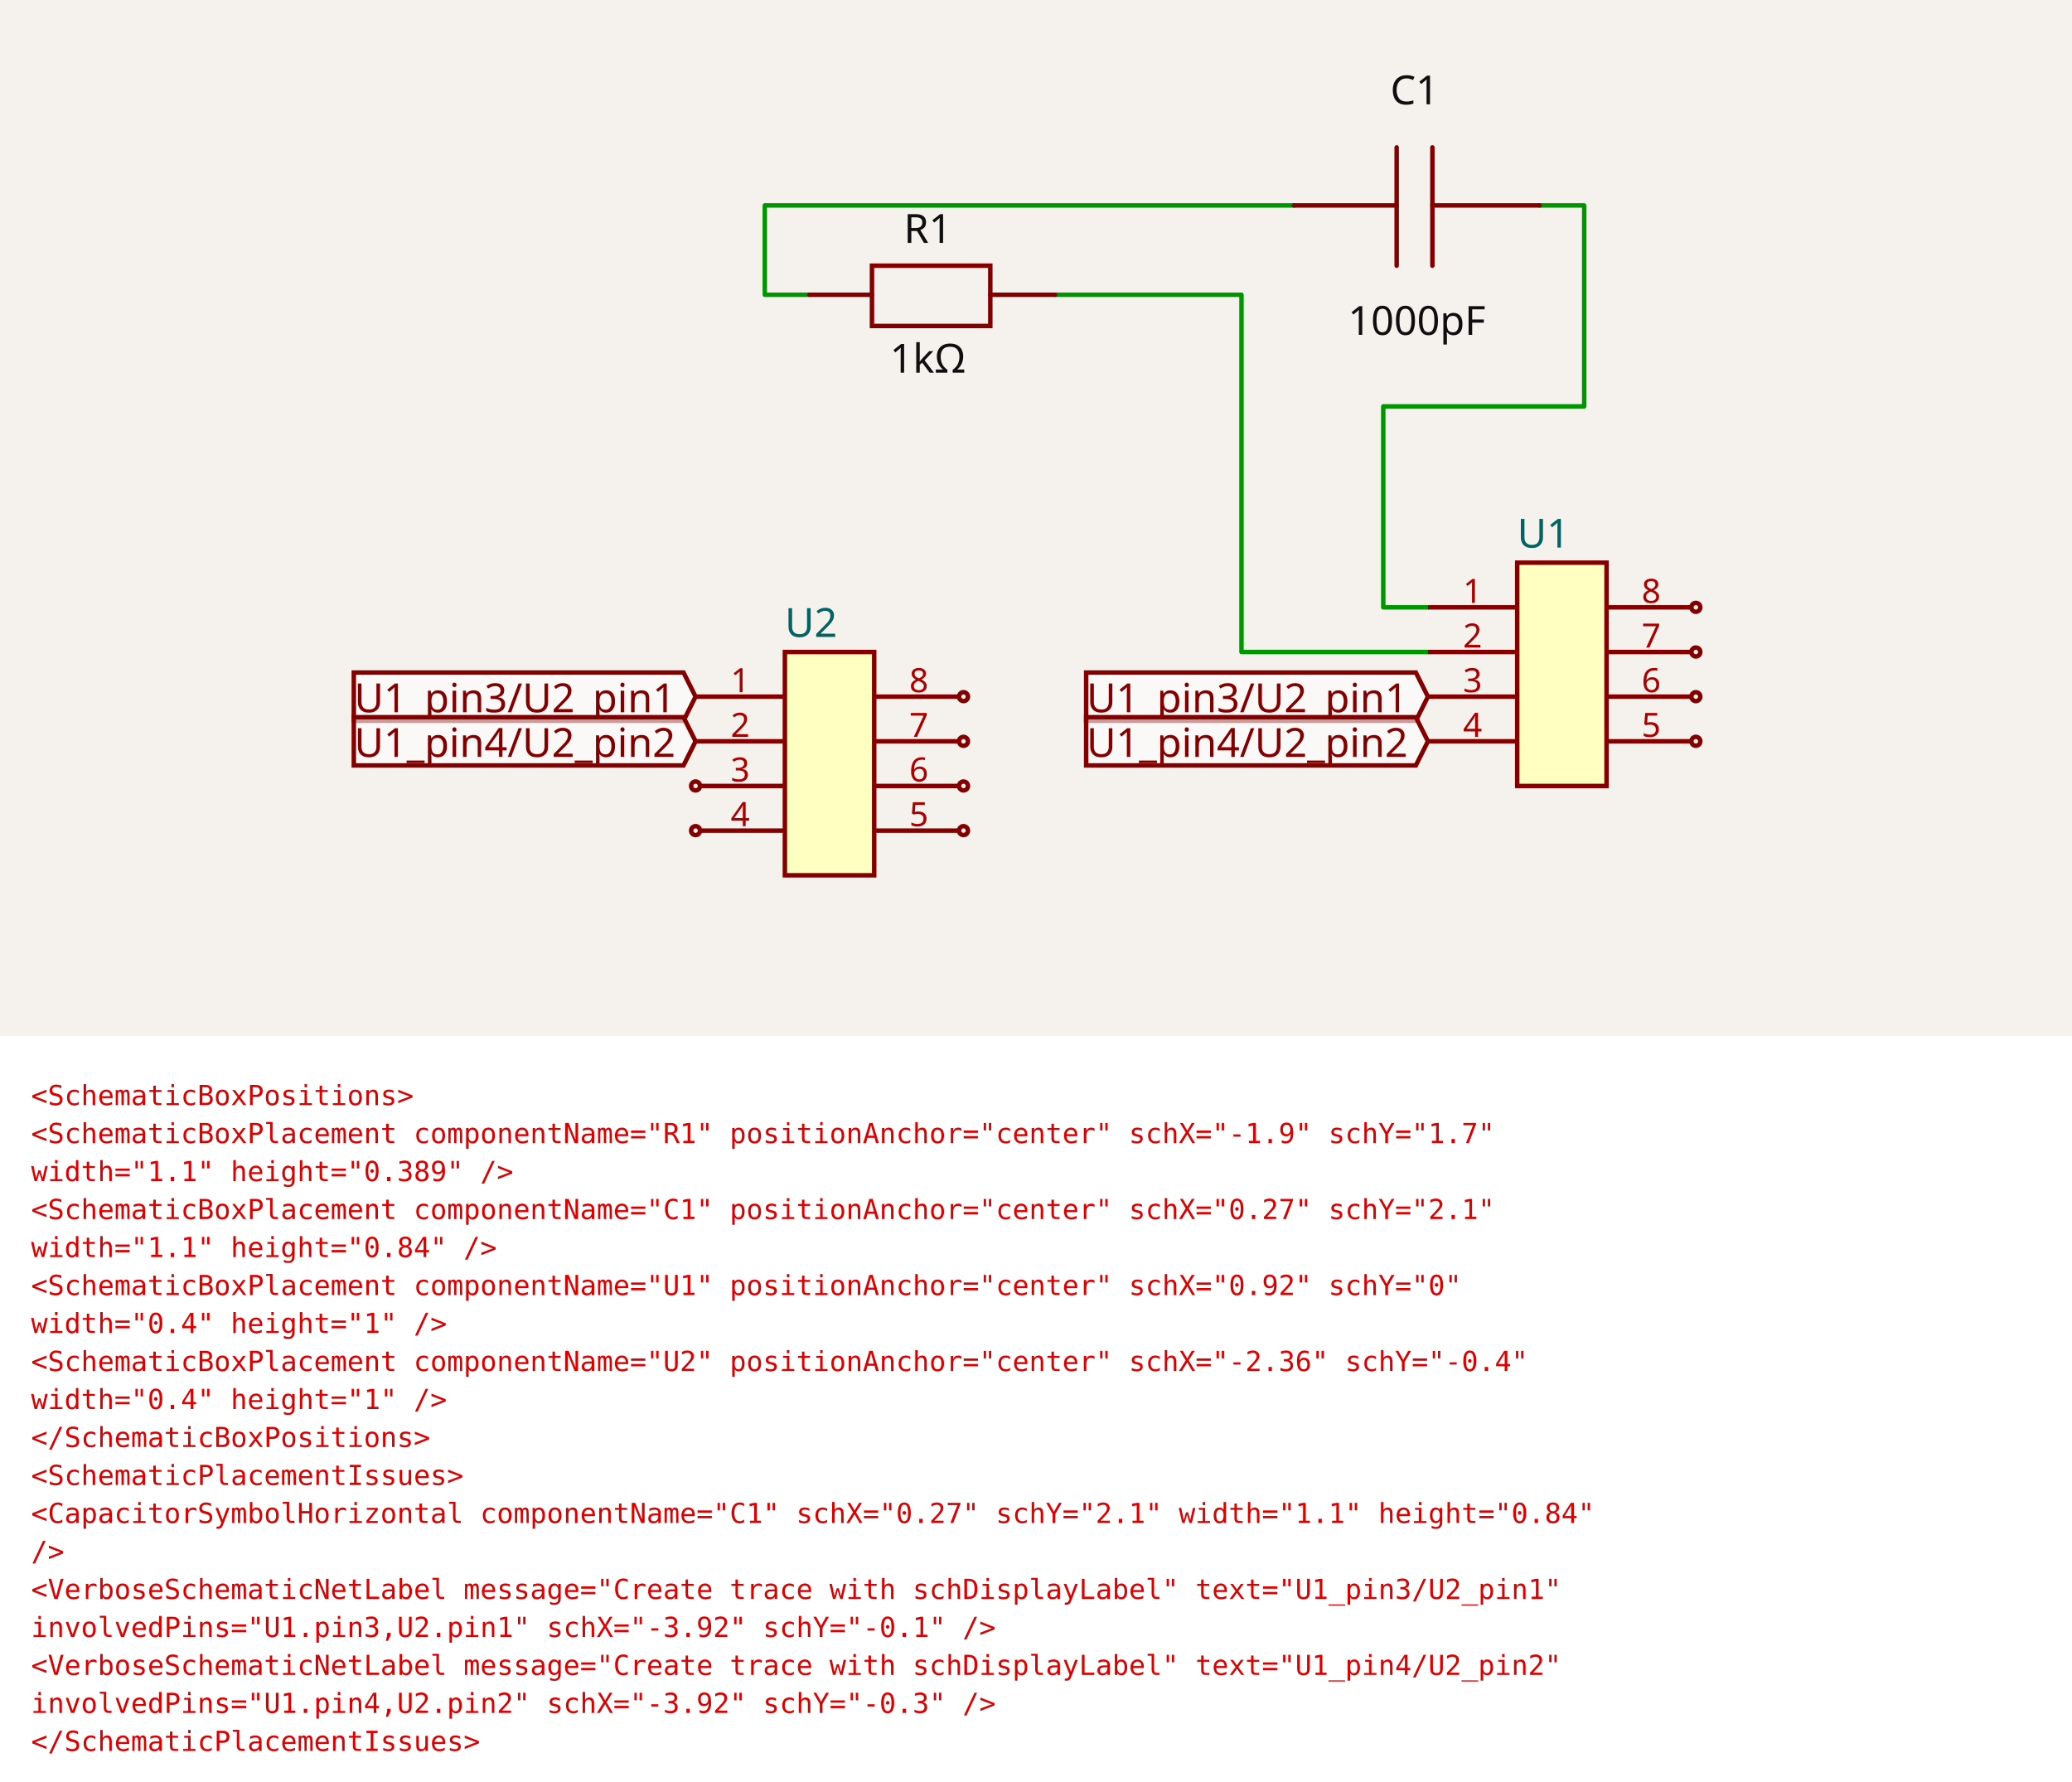
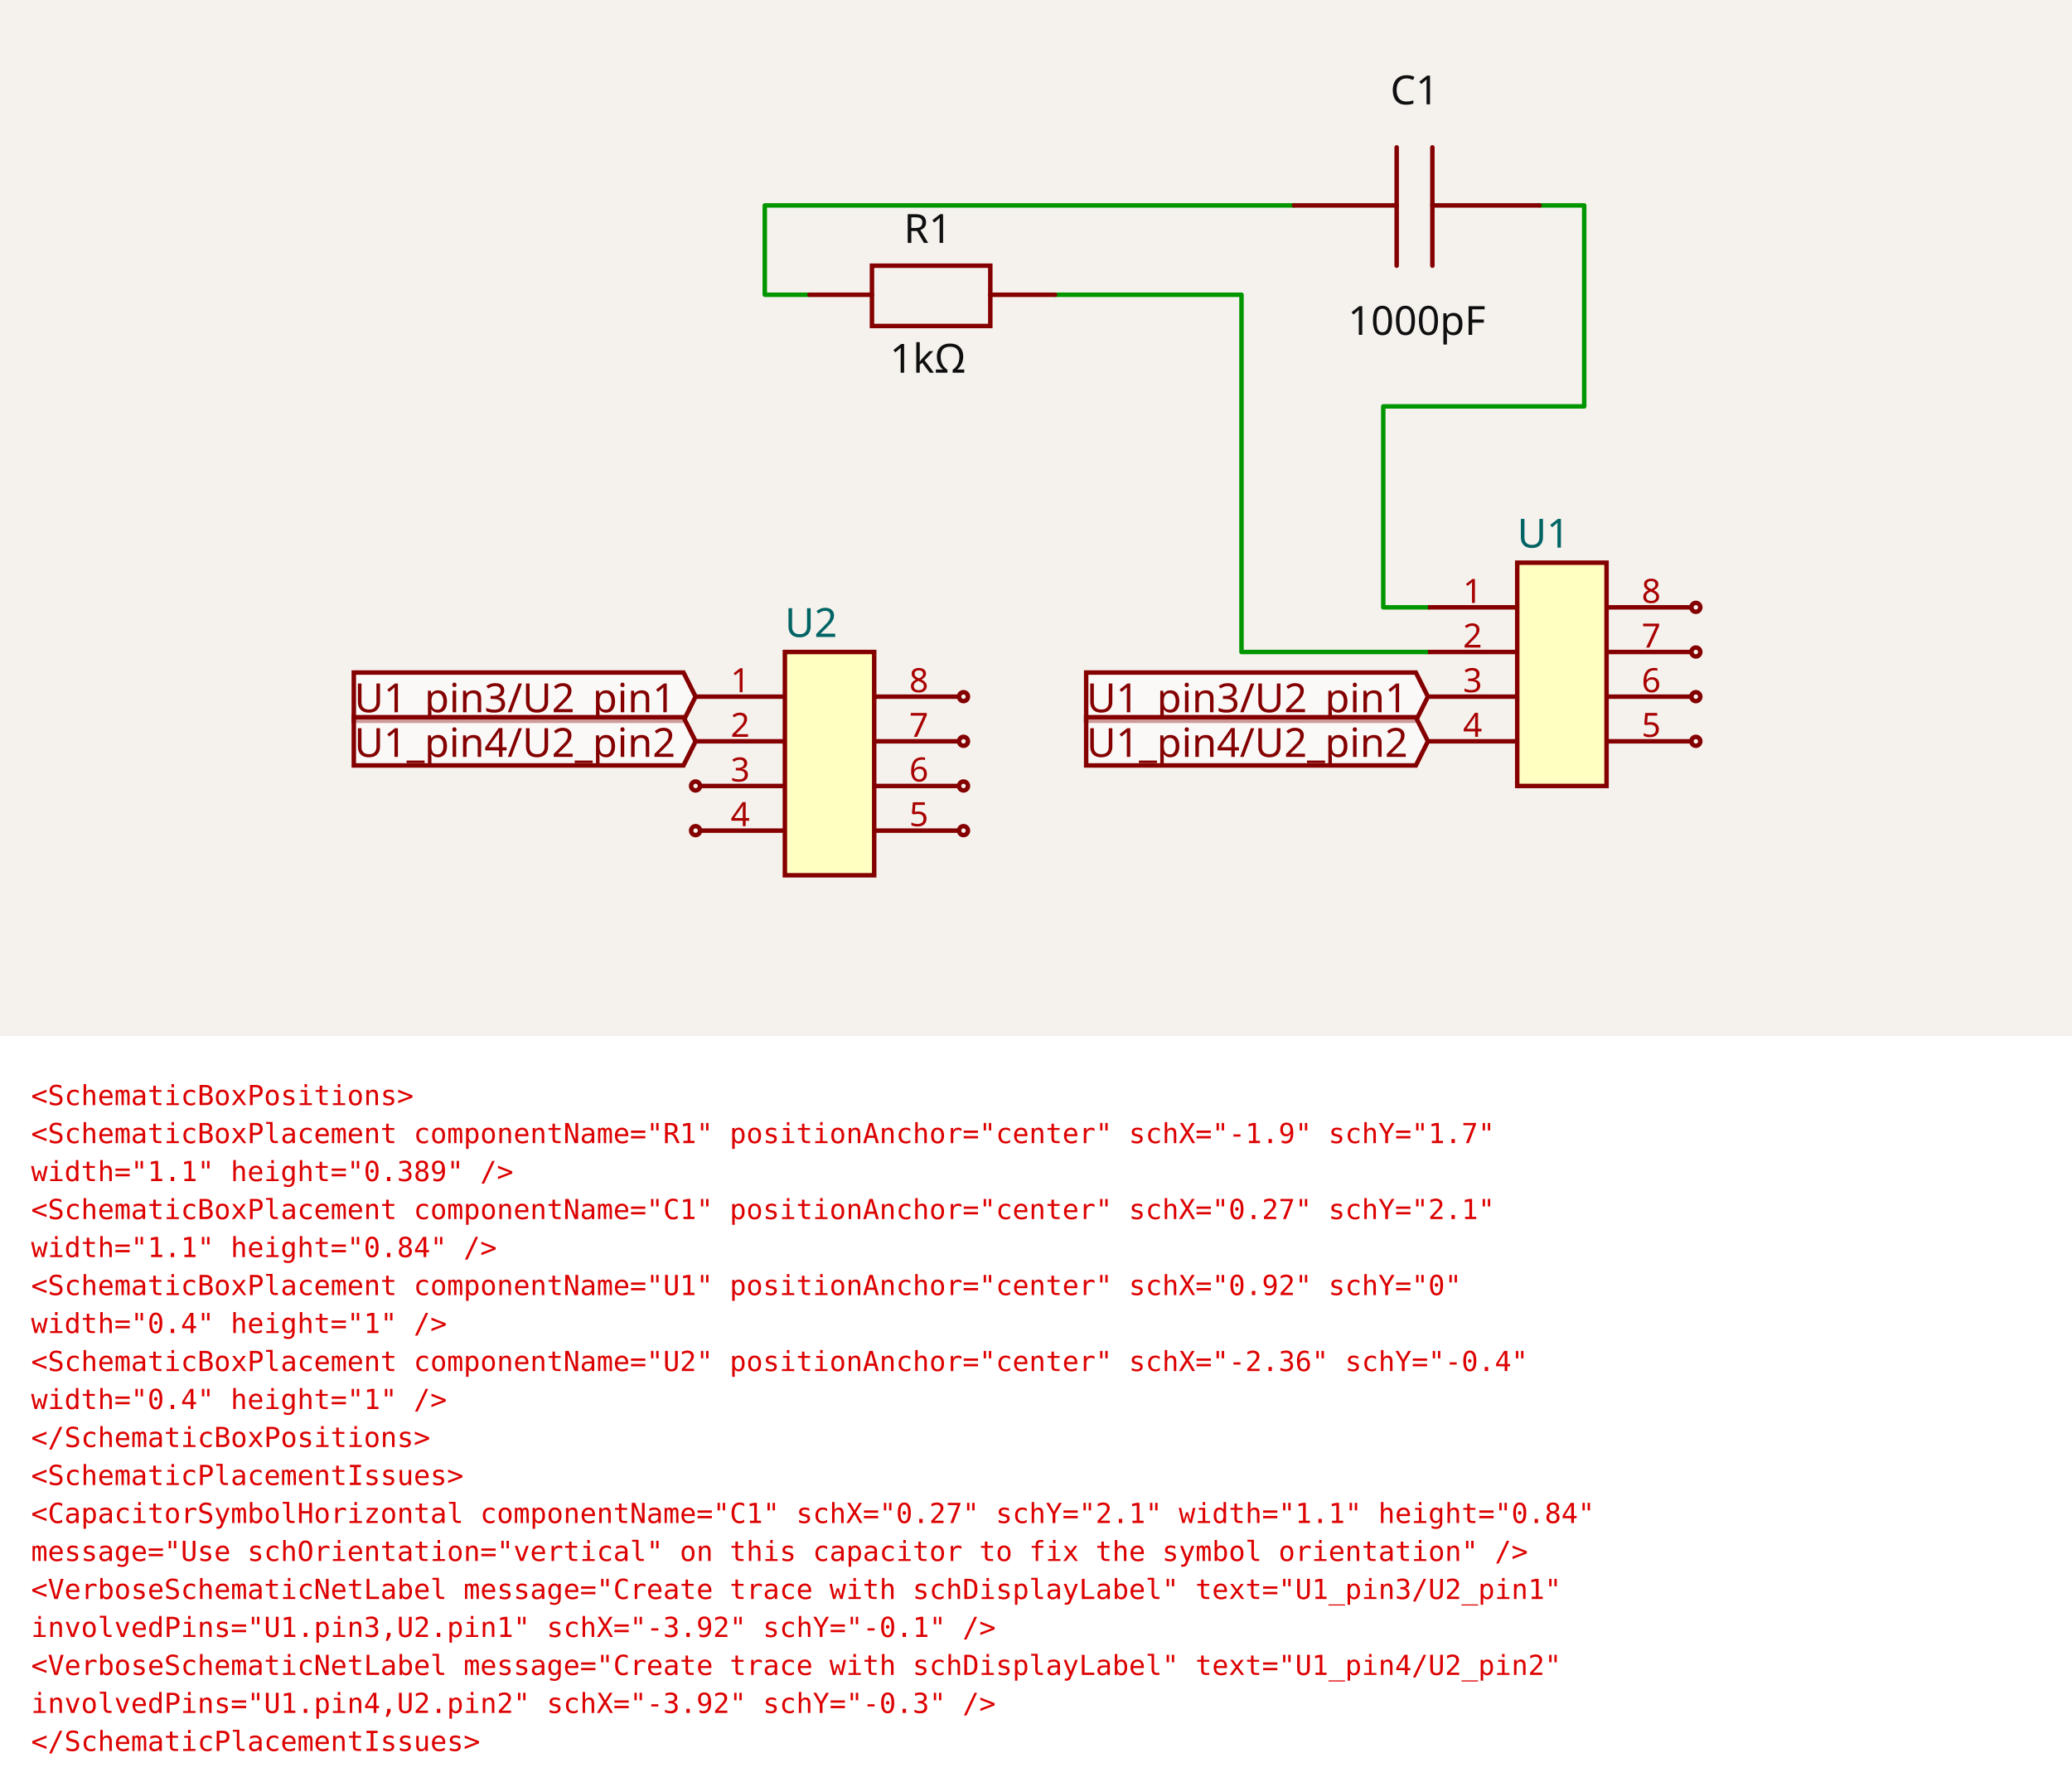
<svg xmlns="http://www.w3.org/2000/svg" width="1200" height="1032" viewBox="0 0 1200 1032" role="img" aria-label="schematic analysis fixture">
  <g transform="translate(0, 0)">
    <style>
              .boundary { fill: rgb(245, 241, 237); }
              .schematic-boundary { fill: none; stroke: #fff; }
              .component { fill: none; stroke: rgb(132, 0, 0); }
              .chip { fill: rgb(255, 255, 194); stroke: rgb(132, 0, 0); }
              .component-pin { fill: none; stroke: rgb(132, 0, 0); }
              /* Basic per-trace hover fallback */
              .trace:hover {
                filter: invert(1);
              }
              .trace:hover .trace-crossing-outline {
                opacity: 0;
              }
              .trace:hover .trace-junction {
                filter: invert(1);
              }
              /* Net-hover highlighting: when a trace or its overlays are hovered,
                 invert color for all traces (base + overlays) sharing the same
                 subcircuit connectivity key. Also hide crossing outline during hover. */
-               svg:has(:is(g.trace[data-subcircuit-connectivity-map-key="unnamedsubcircuit1927_connectivity_net1"], g.trace-overlays[data-subcircuit-connectivity-map-key="unnamedsubcircuit1927_connectivity_net1"]):hover) :is(g.trace[data-subcircuit-connectivity-map-key="unnamedsubcircuit1927_connectivity_net1"], g.trace-overlays[data-subcircuit-connectivity-map-key="unnamedsubcircuit1927_connectivity_net1"]) { filter: invert(1); }
- svg:has(:is(g.trace[data-subcircuit-connectivity-map-key="unnamedsubcircuit1927_connectivity_net1"], g.trace-overlays[data-subcircuit-connectivity-map-key="unnamedsubcircuit1927_connectivity_net1"]):hover) g.trace-overlays[data-subcircuit-connectivity-map-key="unnamedsubcircuit1927_connectivity_net1"] .trace-crossing-outline { opacity: 0; }
+               svg:has(:is(g.trace[data-subcircuit-connectivity-map-key="unnamedsubcircuit1330_connectivity_net1"], g.trace-overlays[data-subcircuit-connectivity-map-key="unnamedsubcircuit1330_connectivity_net1"]):hover) :is(g.trace[data-subcircuit-connectivity-map-key="unnamedsubcircuit1330_connectivity_net1"], g.trace-overlays[data-subcircuit-connectivity-map-key="unnamedsubcircuit1330_connectivity_net1"]) { filter: invert(1); }
+ svg:has(:is(g.trace[data-subcircuit-connectivity-map-key="unnamedsubcircuit1330_connectivity_net1"], g.trace-overlays[data-subcircuit-connectivity-map-key="unnamedsubcircuit1330_connectivity_net1"]):hover) g.trace-overlays[data-subcircuit-connectivity-map-key="unnamedsubcircuit1330_connectivity_net1"] .trace-crossing-outline { opacity: 0; }
svg:has(:is(g.trace[data-subcircuit-connectivity-map-key="undefined"], g.trace-overlays[data-subcircuit-connectivity-map-key="undefined"]):hover) :is(g.trace[data-subcircuit-connectivity-map-key="undefined"], g.trace-overlays[data-subcircuit-connectivity-map-key="undefined"]) { filter: invert(1); }
svg:has(:is(g.trace[data-subcircuit-connectivity-map-key="undefined"], g.trace-overlays[data-subcircuit-connectivity-map-key="undefined"]):hover) g.trace-overlays[data-subcircuit-connectivity-map-key="undefined"] .trace-crossing-outline { opacity: 0; }
              .text { font-family: sans-serif; fill: rgb(0, 150, 0); }
              .pin-number { fill: rgb(169, 0, 0); }
              .port-label { fill: rgb(0, 100, 100); }
              .component-name { fill: rgb(0, 100, 100); }
            </style>
    <rect class="boundary" x="0" y="0" width="1200" height="600" />
-     <g class="trace" data-layer="base" data-circuit-json-type="schematic_trace" data-schematic-trace-id="schematic_trace_0" data-subcircuit-connectivity-map-key="unnamedsubcircuit1927_connectivity_net1">
+     <g class="trace" data-layer="base" data-circuit-json-type="schematic_trace" data-schematic-trace-id="schematic_trace_0" data-subcircuit-connectivity-map-key="unnamedsubcircuit1330_connectivity_net1">
      <path d="M 826.983 351.724 L 801.121 351.724 L 801.121 235.345 L 917.5 235.345 L 917.5 118.966 L 891.638 118.966" class="trace-invisible-hover-outline" stroke="rgb(0, 150, 0)" fill="none" stroke-width="20.69px" stroke-linecap="round" opacity="0" stroke-linejoin="round" />
      <path d="M 826.983 351.724 L 801.121 351.724 L 801.121 235.345 L 917.5 235.345 L 917.5 118.966 L 891.638 118.966" stroke="rgb(0, 150, 0)" fill="none" stroke-width="2.586px" stroke-linecap="round" stroke-linejoin="round" />
    </g>
    <g class="trace" data-layer="base" data-circuit-json-type="schematic_trace" data-schematic-trace-id="schematic_trace_1">
      <path d="M 749.397 118.966 L 442.931 118.966 L 442.931 170.69 L 468.793 170.69" class="trace-invisible-hover-outline" stroke="rgb(0, 150, 0)" fill="none" stroke-width="20.69px" stroke-linecap="round" opacity="0" stroke-linejoin="round" />
      <path d="M 749.397 118.966 L 442.931 118.966 L 442.931 170.69 L 468.793 170.69" stroke="rgb(0, 150, 0)" fill="none" stroke-width="2.586px" stroke-linecap="round" stroke-linejoin="round" />
    </g>
    <g class="trace" data-layer="base" data-circuit-json-type="schematic_trace" data-schematic-trace-id="schematic_trace_2">
      <path d="M 826.983 377.586 L 719.009 377.586 L 719.009 170.69 L 611.034 170.69" class="trace-invisible-hover-outline" stroke="rgb(0, 150, 0)" fill="none" stroke-width="20.69px" stroke-linecap="round" opacity="0" stroke-linejoin="round" />
      <path d="M 826.983 377.586 L 719.009 377.586 L 719.009 170.69 L 611.034 170.69" stroke="rgb(0, 150, 0)" fill="none" stroke-width="2.586px" stroke-linecap="round" stroke-linejoin="round" />
    </g>
-     <g class="trace-overlays" data-layer="overlay" data-circuit-json-type="schematic_trace" data-schematic-trace-id="schematic_trace_0" data-subcircuit-connectivity-map-key="unnamedsubcircuit1927_connectivity_net1" />
+     <g class="trace-overlays" data-layer="overlay" data-circuit-json-type="schematic_trace" data-schematic-trace-id="schematic_trace_0" data-subcircuit-connectivity-map-key="unnamedsubcircuit1330_connectivity_net1" />
    <g class="trace-overlays" data-layer="overlay" data-circuit-json-type="schematic_trace" data-schematic-trace-id="schematic_trace_1" />
    <g class="trace-overlays" data-layer="overlay" data-circuit-json-type="schematic_trace" data-schematic-trace-id="schematic_trace_2" />
    <g data-circuit-json-type="schematic_component" data-schematic-component-id="schematic_component_0">
      <rect class="component-overlay" x="468.793" y="153.879" width="142.241" height="34.914" fill="transparent" />
      <path d="M 468.793 170.69 L 505 170.69" stroke="rgb(132, 0, 0)" fill="none" stroke-width="2.586px" stroke-linecap="round" />
      <path d="M 573.534 170.69 L 611.034 170.69" stroke="rgb(132, 0, 0)" fill="none" stroke-width="2.586px" stroke-linecap="round" />
      <path d="M 539.914 153.879 L 573.534 153.879 L 573.534 188.793 L 505 188.793 L 505 153.879 L 539.914 153.879" stroke="rgb(132, 0, 0)" fill="none" stroke-width="2.586px" stroke-linecap="round" />
      <text x="537.328" y="147.484" stroke="rgb(245, 241, 237)" stroke-width="2.586px" paint-order="stroke" fill="rgb(15, 15, 15)" font-family="sans-serif" text-anchor="middle" dominant-baseline="ideographic" font-size="23.276px">R1</text>
      <text x="537.328" y="197.774" fill="rgb(15, 15, 15)" font-family="sans-serif" text-anchor="middle" dominant-baseline="hanging" font-size="23.276px">1kΩ</text>
    </g>
    <g data-circuit-json-type="schematic_component" data-schematic-component-id="schematic_component_1">
      <rect class="component-overlay" x="749.397" y="85.345" width="142.241" height="68.534" fill="transparent" />
      <path d="M 891.638 118.966 L 829.569 118.966" stroke="rgb(132, 0, 0)" fill="none" stroke-width="2.586px" stroke-linecap="round" />
      <path d="M 808.879 118.966 L 749.397 118.966" stroke="rgb(132, 0, 0)" fill="none" stroke-width="2.586px" stroke-linecap="round" />
      <path d="M 829.569 85.345 L 829.569 153.879" stroke="rgb(132, 0, 0)" fill="none" stroke-width="2.586px" stroke-linecap="round" />
      <path d="M 808.879 85.345 L 808.879 153.879" stroke="rgb(132, 0, 0)" fill="none" stroke-width="2.586px" stroke-linecap="round" />
      <text x="819.224" y="67.241" stroke="rgb(245, 241, 237)" stroke-width="2.586px" paint-order="stroke" fill="rgb(15, 15, 15)" font-family="sans-serif" text-anchor="middle" dominant-baseline="ideographic" font-size="23.276px">C1</text>
      <text x="820.517" y="175.862" fill="rgb(15, 15, 15)" font-family="sans-serif" text-anchor="middle" dominant-baseline="hanging" font-size="23.276px">1000pF</text>
    </g>
    <g data-circuit-json-type="schematic_component" data-schematic-component-id="schematic_component_2">
      <rect class="component chip" x="878.707" y="325.862" width="51.724" height="129.31" stroke-width="2.586px" fill="rgb(255, 255, 194)" stroke="rgb(132, 0, 0)" />
      <rect class="component-overlay" x="878.707" y="325.862" width="51.724" height="129.31" fill="transparent" />
      <text x="878.707" y="471.983" fill="#006464" text-anchor="start" dominant-baseline="middle" font-family="sans-serif" font-size="23.276px" transform="rotate(0, 878.7069, 471.9828)" />
      <text x="878.707" y="309.052" fill="#006464" text-anchor="start" dominant-baseline="middle" font-family="sans-serif" font-size="23.276px" transform="rotate(0, 878.7069, 309.0517)">U1</text>
      <line class="component-pin" x1="878.707" y1="351.724" x2="826.983" y2="351.724" stroke-width="2.586px" />
      <g data-schematic-port-id="source_port_4">
        <rect x="824.397" y="349.138" width="5.172" height="5.172" opacity="0" />
      </g>
      <text class="pin-number" x="852.845" y="349.138" style="font-family: sans-serif;" fill="rgb(169, 0, 0)" text-anchor="middle" dominant-baseline="auto" font-size="19.397px" transform="">1</text>
      <line class="component-pin" x1="878.707" y1="377.586" x2="826.983" y2="377.586" stroke-width="2.586px" />
      <g data-schematic-port-id="source_port_5">
        <rect x="824.397" y="375" width="5.172" height="5.172" opacity="0" />
      </g>
      <text class="pin-number" x="852.845" y="375" style="font-family: sans-serif;" fill="rgb(169, 0, 0)" text-anchor="middle" dominant-baseline="auto" font-size="19.397px" transform="">2</text>
      <line class="component-pin" x1="878.707" y1="403.448" x2="826.983" y2="403.448" stroke-width="2.586px" />
      <g data-schematic-port-id="source_port_6">
        <rect x="824.397" y="400.862" width="5.172" height="5.172" opacity="0" />
      </g>
      <text class="pin-number" x="852.845" y="400.862" style="font-family: sans-serif;" fill="rgb(169, 0, 0)" text-anchor="middle" dominant-baseline="auto" font-size="19.397px" transform="">3</text>
      <line class="component-pin" x1="878.707" y1="429.31" x2="826.983" y2="429.31" stroke-width="2.586px" />
      <g data-schematic-port-id="source_port_7">
        <rect x="824.397" y="426.724" width="5.172" height="5.172" opacity="0" />
      </g>
      <text class="pin-number" x="852.845" y="426.724" style="font-family: sans-serif;" fill="rgb(169, 0, 0)" text-anchor="middle" dominant-baseline="auto" font-size="19.397px" transform="">4</text>
      <line class="component-pin" x1="930.431" y1="429.31" x2="979.569" y2="429.31" stroke-width="2.586px" />
      <g data-schematic-port-id="source_port_8">
        <circle class="component-pin" cx="982.155" cy="429.31" r="2.586" stroke-width="2.586px" />
        <rect x="979.569" y="426.724" width="5.172" height="5.172" opacity="0" />
      </g>
      <text class="pin-number" x="956.293" y="426.724" style="font-family: sans-serif;" fill="rgb(169, 0, 0)" text-anchor="middle" dominant-baseline="auto" font-size="19.397px" transform="">5</text>
      <line class="component-pin" x1="930.431" y1="403.448" x2="979.569" y2="403.448" stroke-width="2.586px" />
      <g data-schematic-port-id="source_port_9">
        <circle class="component-pin" cx="982.155" cy="403.448" r="2.586" stroke-width="2.586px" />
        <rect x="979.569" y="400.862" width="5.172" height="5.172" opacity="0" />
      </g>
      <text class="pin-number" x="956.293" y="400.862" style="font-family: sans-serif;" fill="rgb(169, 0, 0)" text-anchor="middle" dominant-baseline="auto" font-size="19.397px" transform="">6</text>
      <line class="component-pin" x1="930.431" y1="377.586" x2="979.569" y2="377.586" stroke-width="2.586px" />
      <g data-schematic-port-id="source_port_10">
        <circle class="component-pin" cx="982.155" cy="377.586" r="2.586" stroke-width="2.586px" />
        <rect x="979.569" y="375" width="5.172" height="5.172" opacity="0" />
      </g>
      <text class="pin-number" x="956.293" y="375" style="font-family: sans-serif;" fill="rgb(169, 0, 0)" text-anchor="middle" dominant-baseline="auto" font-size="19.397px" transform="">7</text>
      <line class="component-pin" x1="930.431" y1="351.724" x2="979.569" y2="351.724" stroke-width="2.586px" />
      <g data-schematic-port-id="source_port_11">
        <circle class="component-pin" cx="982.155" cy="351.724" r="2.586" stroke-width="2.586px" />
        <rect x="979.569" y="349.138" width="5.172" height="5.172" opacity="0" />
      </g>
      <text class="pin-number" x="956.293" y="349.138" style="font-family: sans-serif;" fill="rgb(169, 0, 0)" text-anchor="middle" dominant-baseline="auto" font-size="19.397px" transform="">8</text>
    </g>
    <g data-circuit-json-type="schematic_component" data-schematic-component-id="schematic_component_3">
      <rect class="component chip" x="454.569" y="377.586" width="51.724" height="129.31" stroke-width="2.586px" fill="rgb(255, 255, 194)" stroke="rgb(132, 0, 0)" />
      <rect class="component-overlay" x="454.569" y="377.586" width="51.724" height="129.31" fill="transparent" />
      <text x="454.569" y="523.707" fill="#006464" text-anchor="start" dominant-baseline="middle" font-family="sans-serif" font-size="23.276px" transform="rotate(0, 454.569, 523.7069)" />
      <text x="454.569" y="360.776" fill="#006464" text-anchor="start" dominant-baseline="middle" font-family="sans-serif" font-size="23.276px" transform="rotate(0, 454.569, 360.7759)">U2</text>
      <line class="component-pin" x1="454.569" y1="403.448" x2="402.845" y2="403.448" stroke-width="2.586px" />
      <g data-schematic-port-id="source_port_12">
        <rect x="400.259" y="400.862" width="5.172" height="5.172" opacity="0" />
      </g>
      <text class="pin-number" x="428.707" y="400.862" style="font-family: sans-serif;" fill="rgb(169, 0, 0)" text-anchor="middle" dominant-baseline="auto" font-size="19.397px" transform="">1</text>
      <line class="component-pin" x1="454.569" y1="429.31" x2="402.845" y2="429.31" stroke-width="2.586px" />
      <g data-schematic-port-id="source_port_13">
        <rect x="400.259" y="426.724" width="5.172" height="5.172" opacity="0" />
      </g>
      <text class="pin-number" x="428.707" y="426.724" style="font-family: sans-serif;" fill="rgb(169, 0, 0)" text-anchor="middle" dominant-baseline="auto" font-size="19.397px" transform="">2</text>
      <line class="component-pin" x1="454.569" y1="455.172" x2="405.431" y2="455.172" stroke-width="2.586px" />
      <g data-schematic-port-id="source_port_14">
        <circle class="component-pin" cx="402.845" cy="455.172" r="2.586" stroke-width="2.586px" />
        <rect x="400.259" y="452.586" width="5.172" height="5.172" opacity="0" />
      </g>
      <text class="pin-number" x="428.707" y="452.586" style="font-family: sans-serif;" fill="rgb(169, 0, 0)" text-anchor="middle" dominant-baseline="auto" font-size="19.397px" transform="">3</text>
      <line class="component-pin" x1="454.569" y1="481.034" x2="405.431" y2="481.034" stroke-width="2.586px" />
      <g data-schematic-port-id="source_port_15">
        <circle class="component-pin" cx="402.845" cy="481.034" r="2.586" stroke-width="2.586px" />
        <rect x="400.259" y="478.448" width="5.172" height="5.172" opacity="0" />
      </g>
      <text class="pin-number" x="428.707" y="478.448" style="font-family: sans-serif;" fill="rgb(169, 0, 0)" text-anchor="middle" dominant-baseline="auto" font-size="19.397px" transform="">4</text>
      <line class="component-pin" x1="506.293" y1="481.034" x2="555.431" y2="481.034" stroke-width="2.586px" />
      <g data-schematic-port-id="source_port_16">
        <circle class="component-pin" cx="558.017" cy="481.034" r="2.586" stroke-width="2.586px" />
        <rect x="555.431" y="478.448" width="5.172" height="5.172" opacity="0" />
      </g>
      <text class="pin-number" x="532.155" y="478.448" style="font-family: sans-serif;" fill="rgb(169, 0, 0)" text-anchor="middle" dominant-baseline="auto" font-size="19.397px" transform="">5</text>
      <line class="component-pin" x1="506.293" y1="455.172" x2="555.431" y2="455.172" stroke-width="2.586px" />
      <g data-schematic-port-id="source_port_17">
        <circle class="component-pin" cx="558.017" cy="455.172" r="2.586" stroke-width="2.586px" />
        <rect x="555.431" y="452.586" width="5.172" height="5.172" opacity="0" />
      </g>
      <text class="pin-number" x="532.155" y="452.586" style="font-family: sans-serif;" fill="rgb(169, 0, 0)" text-anchor="middle" dominant-baseline="auto" font-size="19.397px" transform="">6</text>
      <line class="component-pin" x1="506.293" y1="429.31" x2="555.431" y2="429.31" stroke-width="2.586px" />
      <g data-schematic-port-id="source_port_18">
        <circle class="component-pin" cx="558.017" cy="429.31" r="2.586" stroke-width="2.586px" />
        <rect x="555.431" y="426.724" width="5.172" height="5.172" opacity="0" />
      </g>
      <text class="pin-number" x="532.155" y="426.724" style="font-family: sans-serif;" fill="rgb(169, 0, 0)" text-anchor="middle" dominant-baseline="auto" font-size="19.397px" transform="">7</text>
      <line class="component-pin" x1="506.293" y1="403.448" x2="555.431" y2="403.448" stroke-width="2.586px" />
      <g data-schematic-port-id="source_port_19">
        <circle class="component-pin" cx="558.017" cy="403.448" r="2.586" stroke-width="2.586px" />
        <rect x="555.431" y="400.862" width="5.172" height="5.172" opacity="0" />
      </g>
      <text class="pin-number" x="532.155" y="400.862" style="font-family: sans-serif;" fill="rgb(169, 0, 0)" text-anchor="middle" dominant-baseline="auto" font-size="19.397px" transform="">8</text>
    </g>
    <g class="schematic-port-hover" data-schematic-port-id="source_port_0">
      <circle cx="468.793" cy="170.69" r="5.172" fill="red" opacity="0" />
    </g>
    <g class="schematic-port-hover" data-schematic-port-id="source_port_1">
      <circle cx="611.034" cy="170.69" r="5.172" fill="red" opacity="0" />
    </g>
    <g class="schematic-port-hover" data-schematic-port-id="source_port_2">
      <circle cx="749.397" cy="118.966" r="5.172" fill="red" opacity="0" />
    </g>
    <g class="schematic-port-hover" data-schematic-port-id="source_port_3">
      <circle cx="891.638" cy="118.966" r="5.172" fill="red" opacity="0" />
    </g>
    <g class="schematic-port-hover" data-schematic-port-id="source_port_4">
      <circle cx="826.983" cy="351.724" r="5.172" fill="red" opacity="0" />
    </g>
    <g class="schematic-port-hover" data-schematic-port-id="source_port_5">
      <circle cx="826.983" cy="377.586" r="5.172" fill="red" opacity="0" />
    </g>
    <g class="schematic-port-hover" data-schematic-port-id="source_port_6">
      <circle cx="826.983" cy="403.448" r="5.172" fill="red" opacity="0" />
    </g>
    <g class="schematic-port-hover" data-schematic-port-id="source_port_7">
      <circle cx="826.983" cy="429.31" r="5.172" fill="red" opacity="0" />
    </g>
    <g class="schematic-port-hover" data-schematic-port-id="source_port_8">
      <circle cx="982.155" cy="429.31" r="5.172" fill="red" opacity="0" />
    </g>
    <g class="schematic-port-hover" data-schematic-port-id="source_port_9">
      <circle cx="982.155" cy="403.448" r="5.172" fill="red" opacity="0" />
    </g>
    <g class="schematic-port-hover" data-schematic-port-id="source_port_10">
      <circle cx="982.155" cy="377.586" r="5.172" fill="red" opacity="0" />
    </g>
    <g class="schematic-port-hover" data-schematic-port-id="source_port_11">
      <circle cx="982.155" cy="351.724" r="5.172" fill="red" opacity="0" />
    </g>
    <g class="schematic-port-hover" data-schematic-port-id="source_port_12">
      <circle cx="402.845" cy="403.448" r="5.172" fill="red" opacity="0" />
    </g>
    <g class="schematic-port-hover" data-schematic-port-id="source_port_13">
      <circle cx="402.845" cy="429.31" r="5.172" fill="red" opacity="0" />
    </g>
    <g class="schematic-port-hover" data-schematic-port-id="source_port_14">
      <circle cx="402.845" cy="455.172" r="5.172" fill="red" opacity="0" />
    </g>
    <g class="schematic-port-hover" data-schematic-port-id="source_port_15">
      <circle cx="402.845" cy="481.034" r="5.172" fill="red" opacity="0" />
    </g>
    <g class="schematic-port-hover" data-schematic-port-id="source_port_16">
      <circle cx="558.017" cy="481.034" r="5.172" fill="red" opacity="0" />
    </g>
    <g class="schematic-port-hover" data-schematic-port-id="source_port_17">
      <circle cx="558.017" cy="455.172" r="5.172" fill="red" opacity="0" />
    </g>
    <g class="schematic-port-hover" data-schematic-port-id="source_port_18">
      <circle cx="558.017" cy="429.31" r="5.172" fill="red" opacity="0" />
    </g>
    <g class="schematic-port-hover" data-schematic-port-id="source_port_19">
      <circle cx="558.017" cy="403.448" r="5.172" fill="red" opacity="0" />
    </g>
    <path class="net-label" d="     M 402.845,403.448     L 395.862,417.414     L 204.914,417.414     L 204.914,389.483     L 395.862,389.483     Z   " fill="rgba(255, 255, 255, 0.6)" stroke="rgb(132, 0, 0)" stroke-width="2.586px" />
    <text class="net-label-text" x="391.207" y="403.448" fill="rgb(132, 0, 0)" text-anchor="end" dominant-baseline="central" font-family="sans-serif" font-variant-numeric="tabular-nums" font-size="23.276px" transform="">U1_pin3/U2_pin1</text>
    <path class="net-label" d="     M 826.983,403.448     L 820,417.414     L 629.052,417.414     L 629.052,389.483     L 820,389.483     Z   " fill="rgba(255, 255, 255, 0.6)" stroke="rgb(132, 0, 0)" stroke-width="2.586px" />
    <text class="net-label-text" x="815.345" y="403.448" fill="rgb(132, 0, 0)" text-anchor="end" dominant-baseline="central" font-family="sans-serif" font-variant-numeric="tabular-nums" font-size="23.276px" transform="">U1_pin3/U2_pin1</text>
    <path class="net-label" d="     M 402.845,429.31     L 395.862,443.276     L 204.914,443.276     L 204.914,415.345     L 395.862,415.345     Z   " fill="rgba(255, 255, 255, 0.6)" stroke="rgb(132, 0, 0)" stroke-width="2.586px" />
    <text class="net-label-text" x="391.207" y="429.31" fill="rgb(132, 0, 0)" text-anchor="end" dominant-baseline="central" font-family="sans-serif" font-variant-numeric="tabular-nums" font-size="23.276px" transform="">U1_pin4/U2_pin2</text>
    <path class="net-label" d="     M 826.983,429.31     L 820,443.276     L 629.052,443.276     L 629.052,415.345     L 820,415.345     Z   " fill="rgba(255, 255, 255, 0.6)" stroke="rgb(132, 0, 0)" stroke-width="2.586px" />
    <text class="net-label-text" x="815.345" y="429.31" fill="rgb(132, 0, 0)" text-anchor="end" dominant-baseline="central" font-family="sans-serif" font-variant-numeric="tabular-nums" font-size="23.276px" transform="">U1_pin4/U2_pin2</text>
  </g>
  <g transform="translate(0, 600) scale(1, 1) translate(0, 0)">
    <rect width="100%" height="100%" fill="#fff" />
    <text x="18" y="40" fill="#d00" font-family="Menlo, Consolas, monospace" font-size="16">
      <tspan x="18" dy="0">&lt;SchematicBoxPositions&gt;</tspan>
      <tspan x="18" dy="22">&lt;SchematicBoxPlacement componentName="R1" positionAnchor="center" schX="-1.9" schY="1.7"</tspan>
      <tspan x="18" dy="22">  width="1.1" height="0.389" /&gt;</tspan>
      <tspan x="18" dy="22">&lt;SchematicBoxPlacement componentName="C1" positionAnchor="center" schX="0.27" schY="2.1"</tspan>
      <tspan x="18" dy="22">  width="1.1" height="0.84" /&gt;</tspan>
      <tspan x="18" dy="22">&lt;SchematicBoxPlacement componentName="U1" positionAnchor="center" schX="0.92" schY="0"</tspan>
      <tspan x="18" dy="22">  width="0.4" height="1" /&gt;</tspan>
      <tspan x="18" dy="22">&lt;SchematicBoxPlacement componentName="U2" positionAnchor="center" schX="-2.36" schY="-0.4"</tspan>
      <tspan x="18" dy="22">  width="0.4" height="1" /&gt;</tspan>
      <tspan x="18" dy="22">&lt;/SchematicBoxPositions&gt;</tspan>
      <tspan x="18" dy="22">&lt;SchematicPlacementIssues&gt;</tspan>
      <tspan x="18" dy="22">&lt;CapacitorSymbolHorizontal componentName="C1" schX="0.27" schY="2.1" width="1.1" height="0.84"</tspan>
-       <tspan x="18" dy="22">  /&gt;</tspan>
+       <tspan x="18" dy="22">  message="Use schOrientation="vertical" on this capacitor to fix the symbol orientation" /&gt;</tspan>
      <tspan x="18" dy="22">&lt;VerboseSchematicNetLabel message="Create trace with schDisplayLabel" text="U1_pin3/U2_pin1"</tspan>
      <tspan x="18" dy="22">  involvedPins="U1.pin3,U2.pin1" schX="-3.92" schY="-0.1" /&gt;</tspan>
      <tspan x="18" dy="22">&lt;VerboseSchematicNetLabel message="Create trace with schDisplayLabel" text="U1_pin4/U2_pin2"</tspan>
      <tspan x="18" dy="22">  involvedPins="U1.pin4,U2.pin2" schX="-3.92" schY="-0.3" /&gt;</tspan>
      <tspan x="18" dy="22">&lt;/SchematicPlacementIssues&gt;</tspan>
    </text>
  </g>
</svg>
